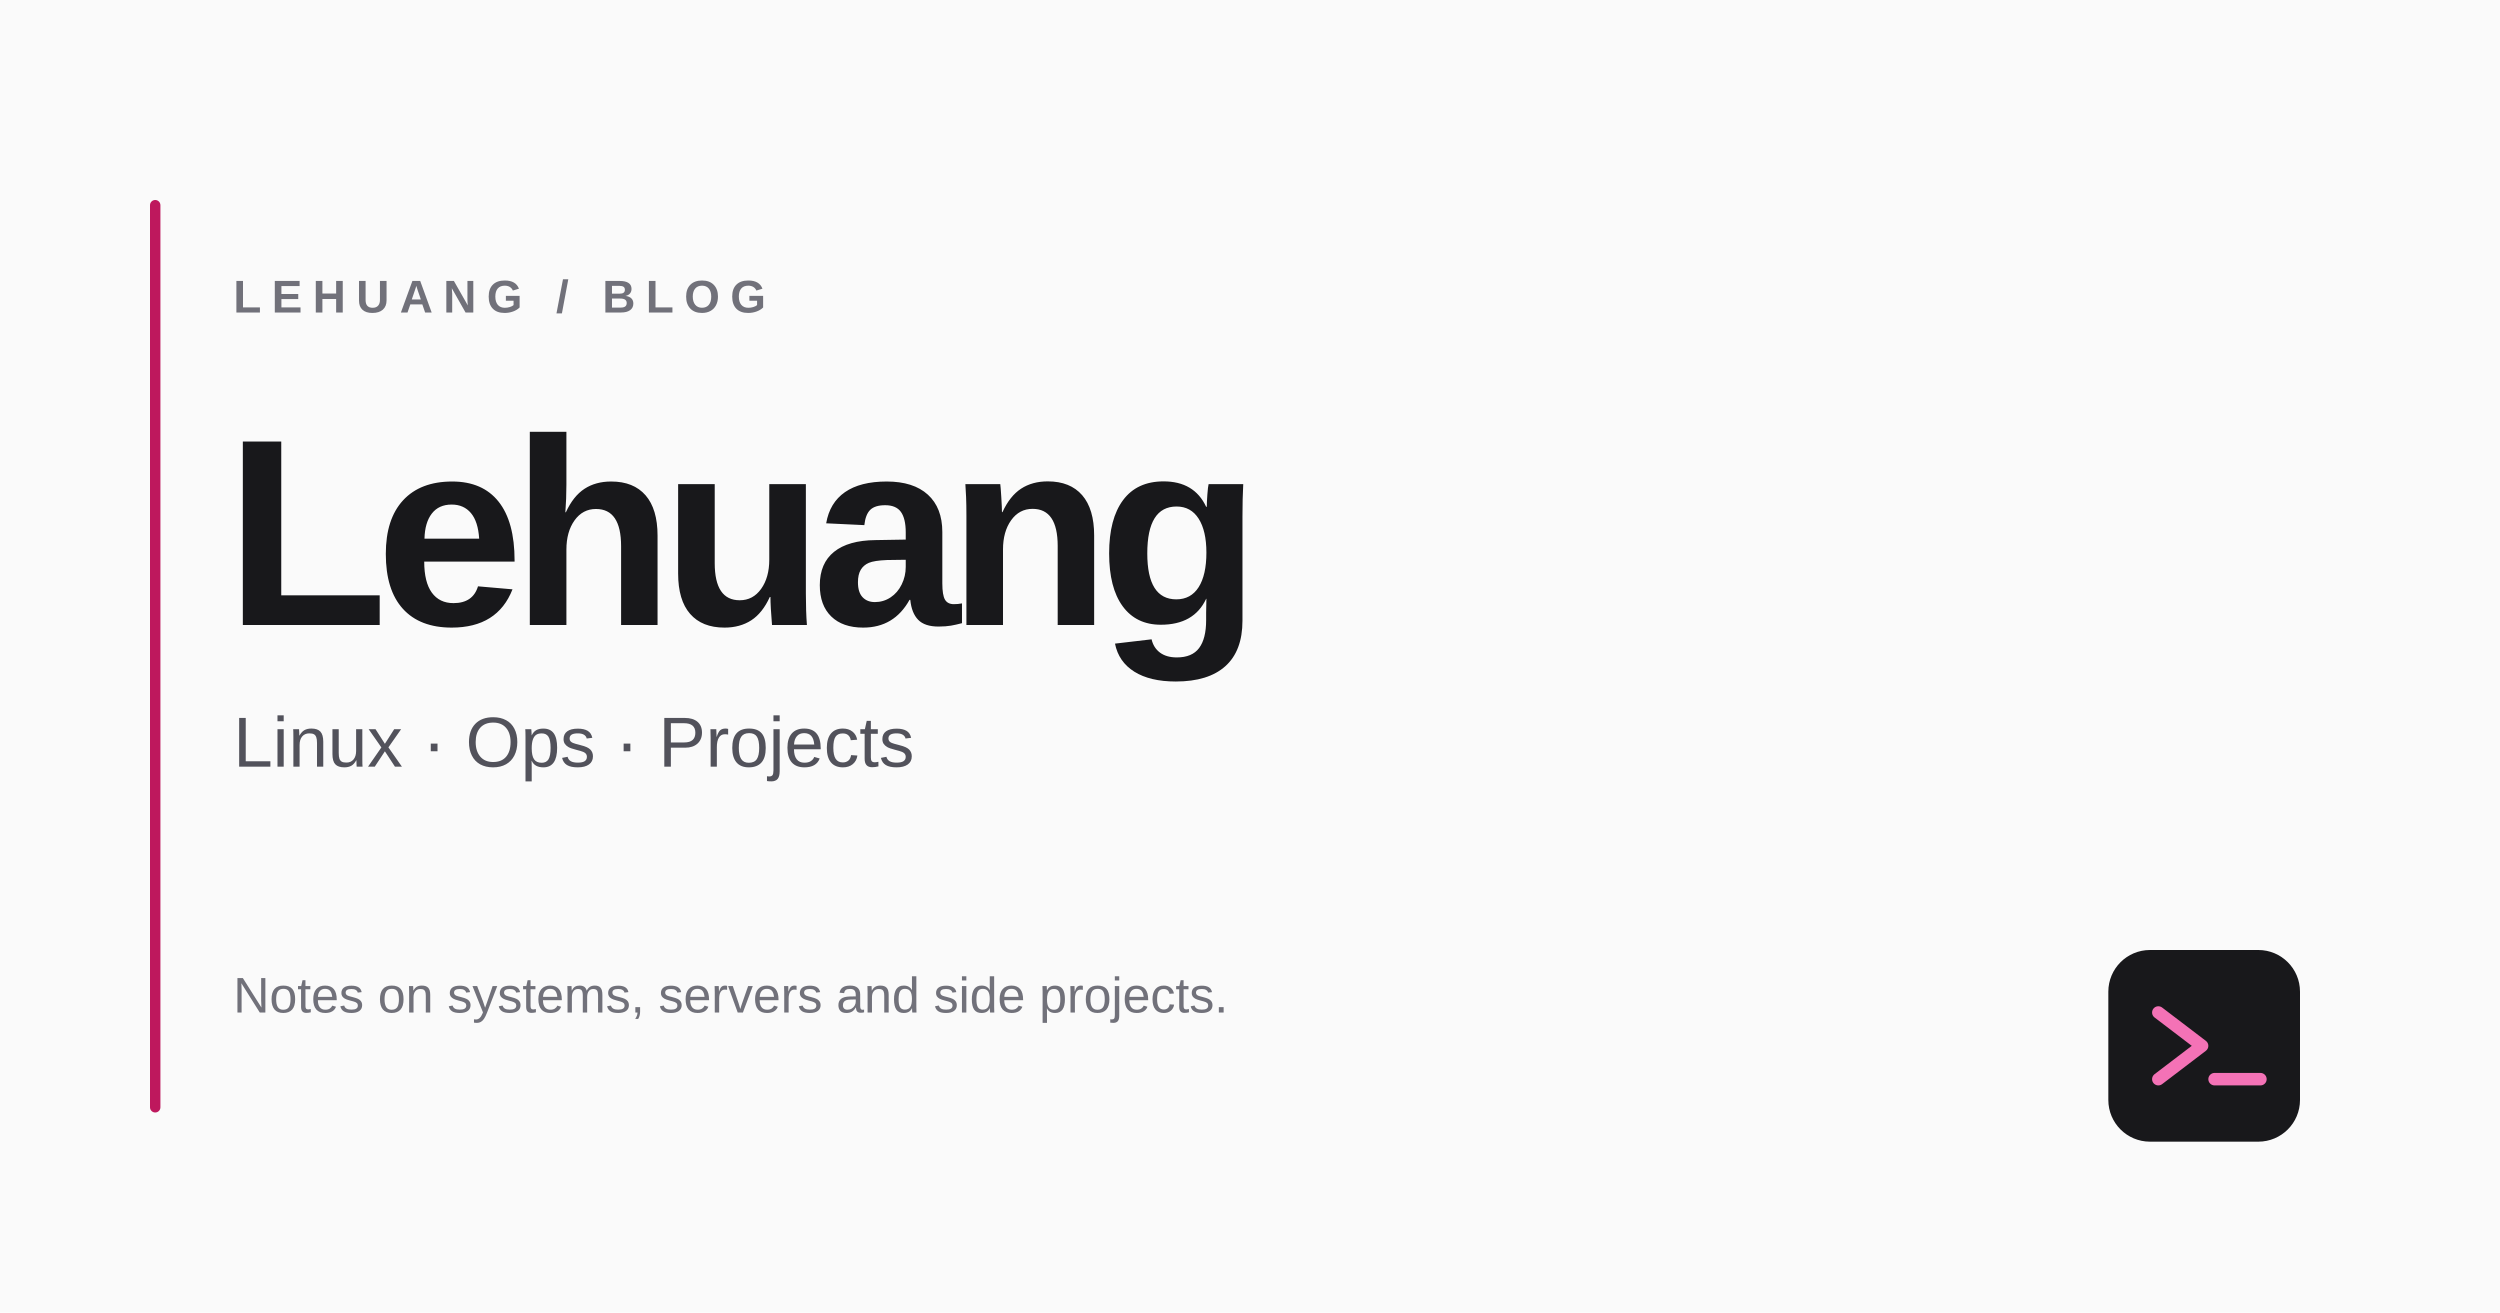
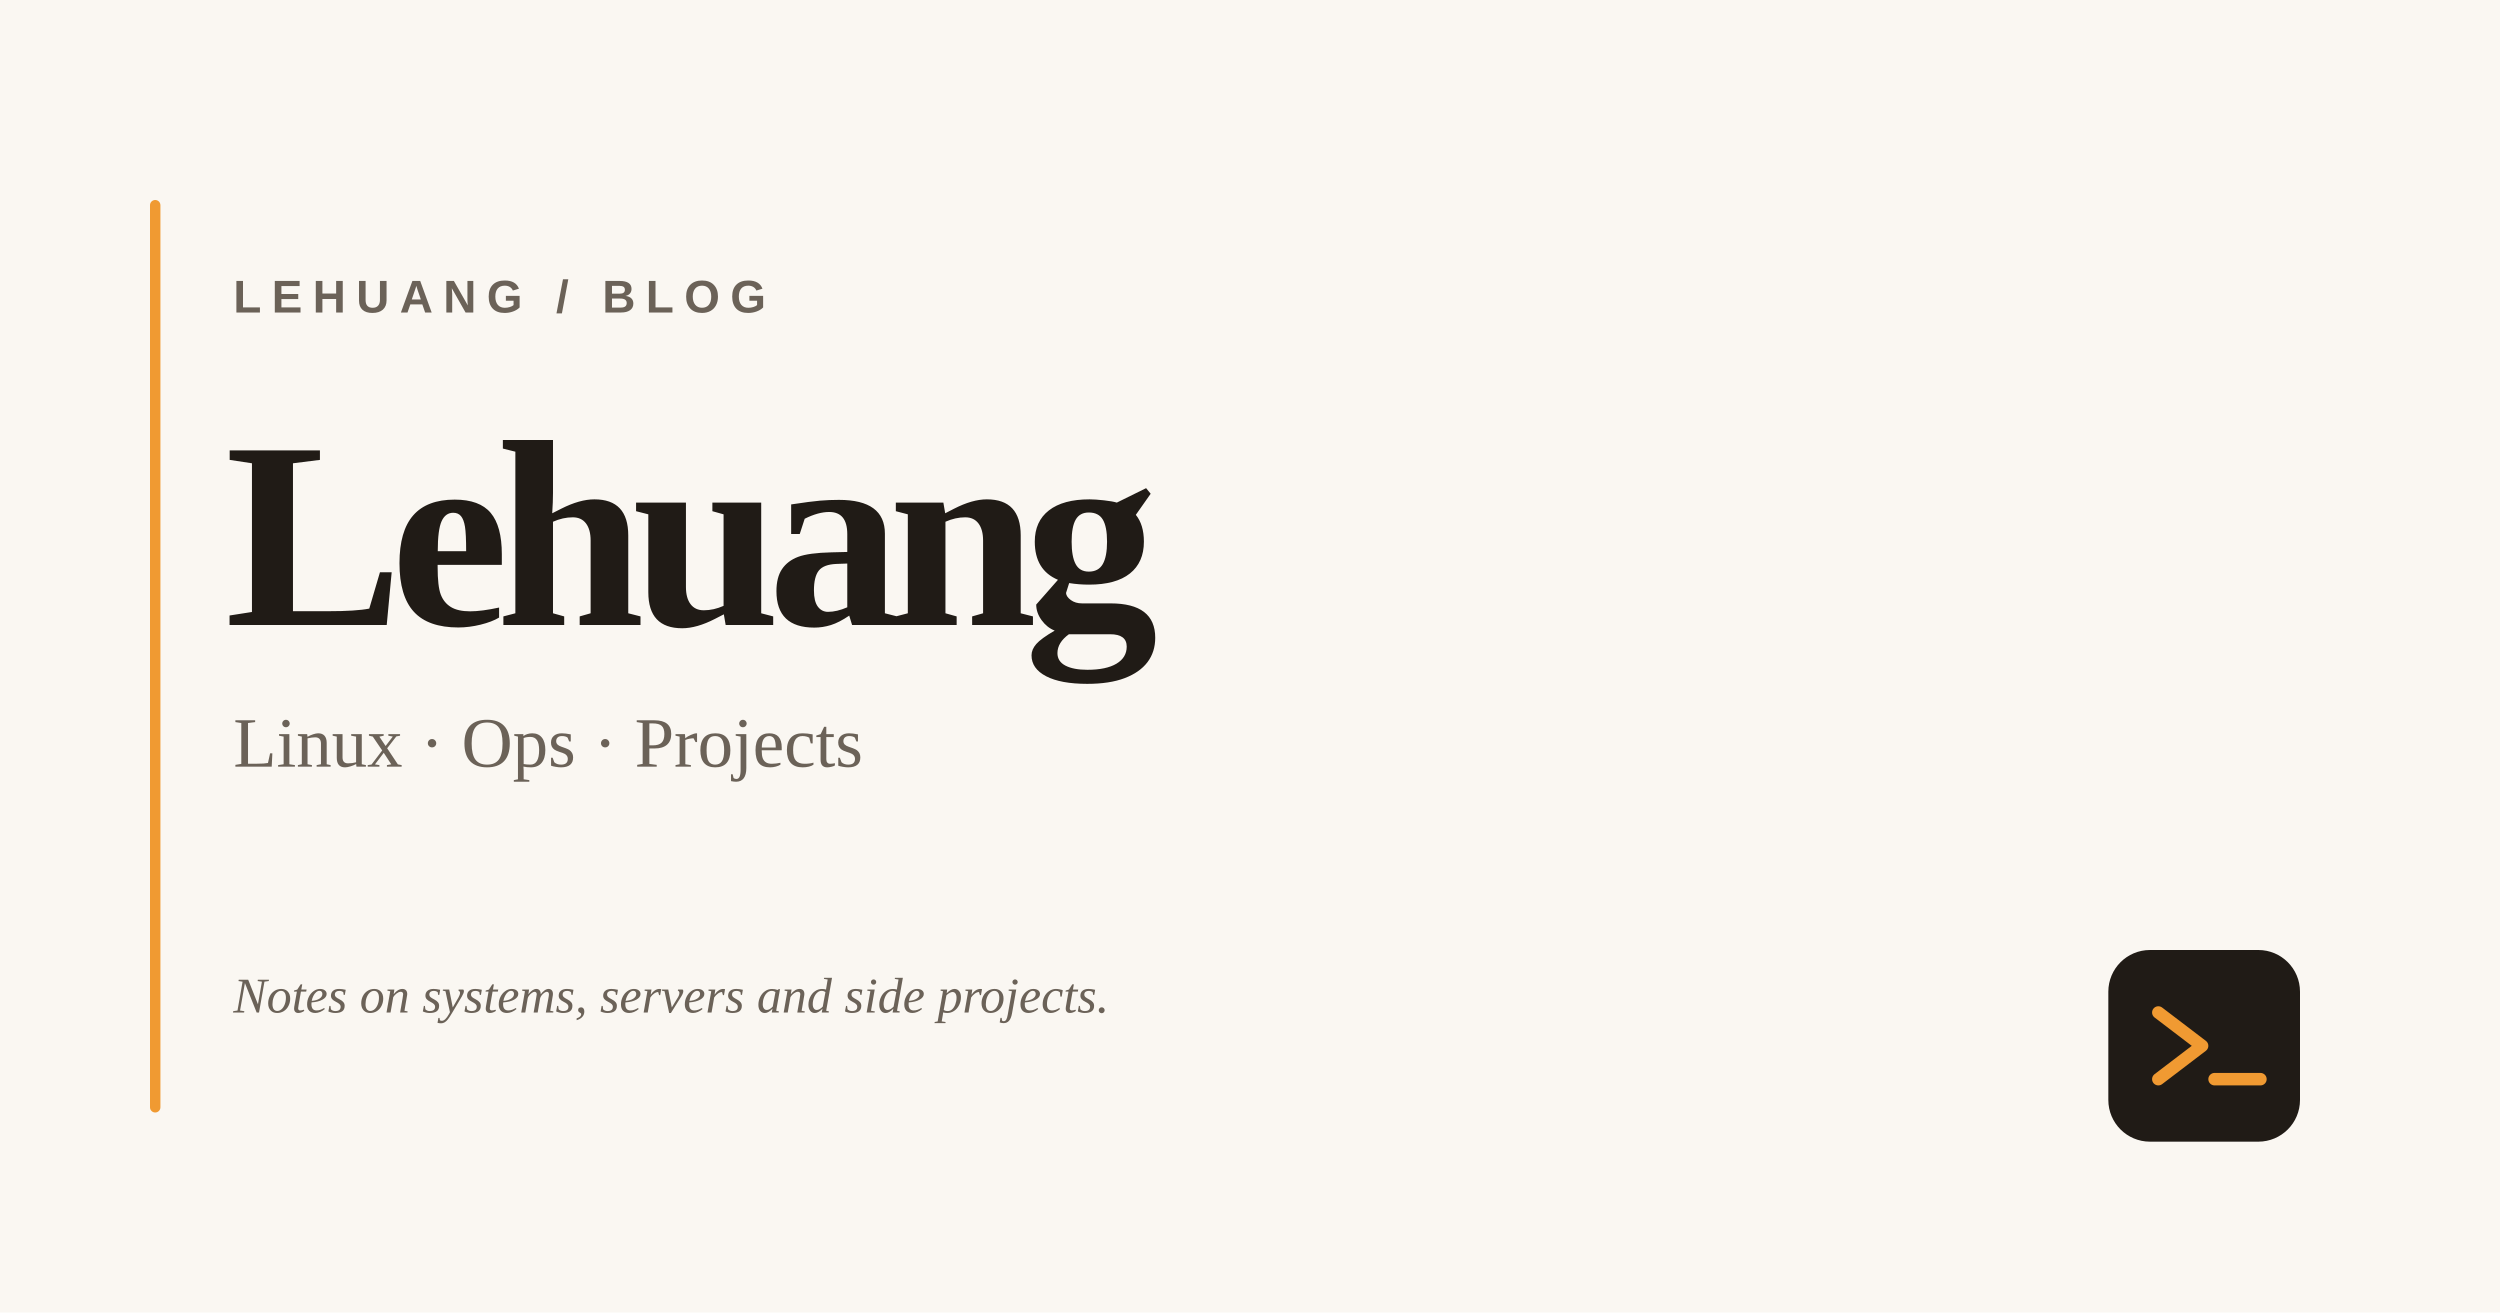
<svg xmlns="http://www.w3.org/2000/svg" width="1200" height="630" viewBox="0 0 1200 630">
-   <rect width="1200" height="630" fill="#fafafa" />
-   <rect x="72" y="96" width="5" height="438" rx="2.5" fill="#be185d" />
-   <text x="112" y="150" fill="#71717a" font-family="Arial, Helvetica, sans-serif" font-size="22" font-weight="600" letter-spacing="5">LEHUANG / BLOG</text>
-   <text x="108" y="300" fill="#18181b" font-family="Arial, Helvetica, sans-serif" font-size="128" font-weight="700" letter-spacing="-6">Lehuang</text>
-   <text x="112" y="368" fill="#52525b" font-family="Arial, Helvetica, sans-serif" font-size="34" font-weight="400">Linux · Ops · Projects</text>
-   <text x="112" y="486" fill="#71717a" font-family="Arial, Helvetica, sans-serif" font-size="24" font-weight="400">Notes on systems, servers and side projects.</text>
+   <rect width="1200" height="630" fill="#faf7f2" />
+   <rect x="72" y="96" width="5" height="438" rx="2.5" fill="#f09a32" />
+   <text x="112" y="150" fill="#6b6258" font-family="Arial, Helvetica, sans-serif" font-size="22" font-weight="600" letter-spacing="5">LEHUANG / BLOG</text>
+   <text x="108" y="300" fill="#201b16" font-family="Georgia, 'Times New Roman', serif" font-size="128" font-weight="700" letter-spacing="-6">Lehuang</text>
+   <text x="112" y="368" fill="#6b6258" font-family="Georgia, 'Times New Roman', serif" font-size="34" font-weight="400">Linux · Ops · Projects</text>
+   <text x="112" y="486" fill="#6b6258" font-family="Georgia, 'Times New Roman', serif" font-size="24" font-style="italic">Notes on systems, servers and side projects.</text>
  <g transform="translate(1012 456)">
-     <rect width="92" height="92" rx="20" fill="#18181b" />
-     <path d="M24 30 45 46 24 62" fill="none" stroke="#f472b6" stroke-width="6" stroke-linecap="round" stroke-linejoin="round" />
-     <path d="M51 62h22" fill="none" stroke="#f472b6" stroke-width="6" stroke-linecap="round" />
+     <rect width="92" height="92" rx="20" fill="#201b16" />
+     <path d="M24 30 45 46 24 62" fill="none" stroke="#f09a32" stroke-width="6" stroke-linecap="round" stroke-linejoin="round" />
+     <path d="M51 62h22" fill="none" stroke="#f09a32" stroke-width="6" stroke-linecap="round" />
  </g>
</svg>
